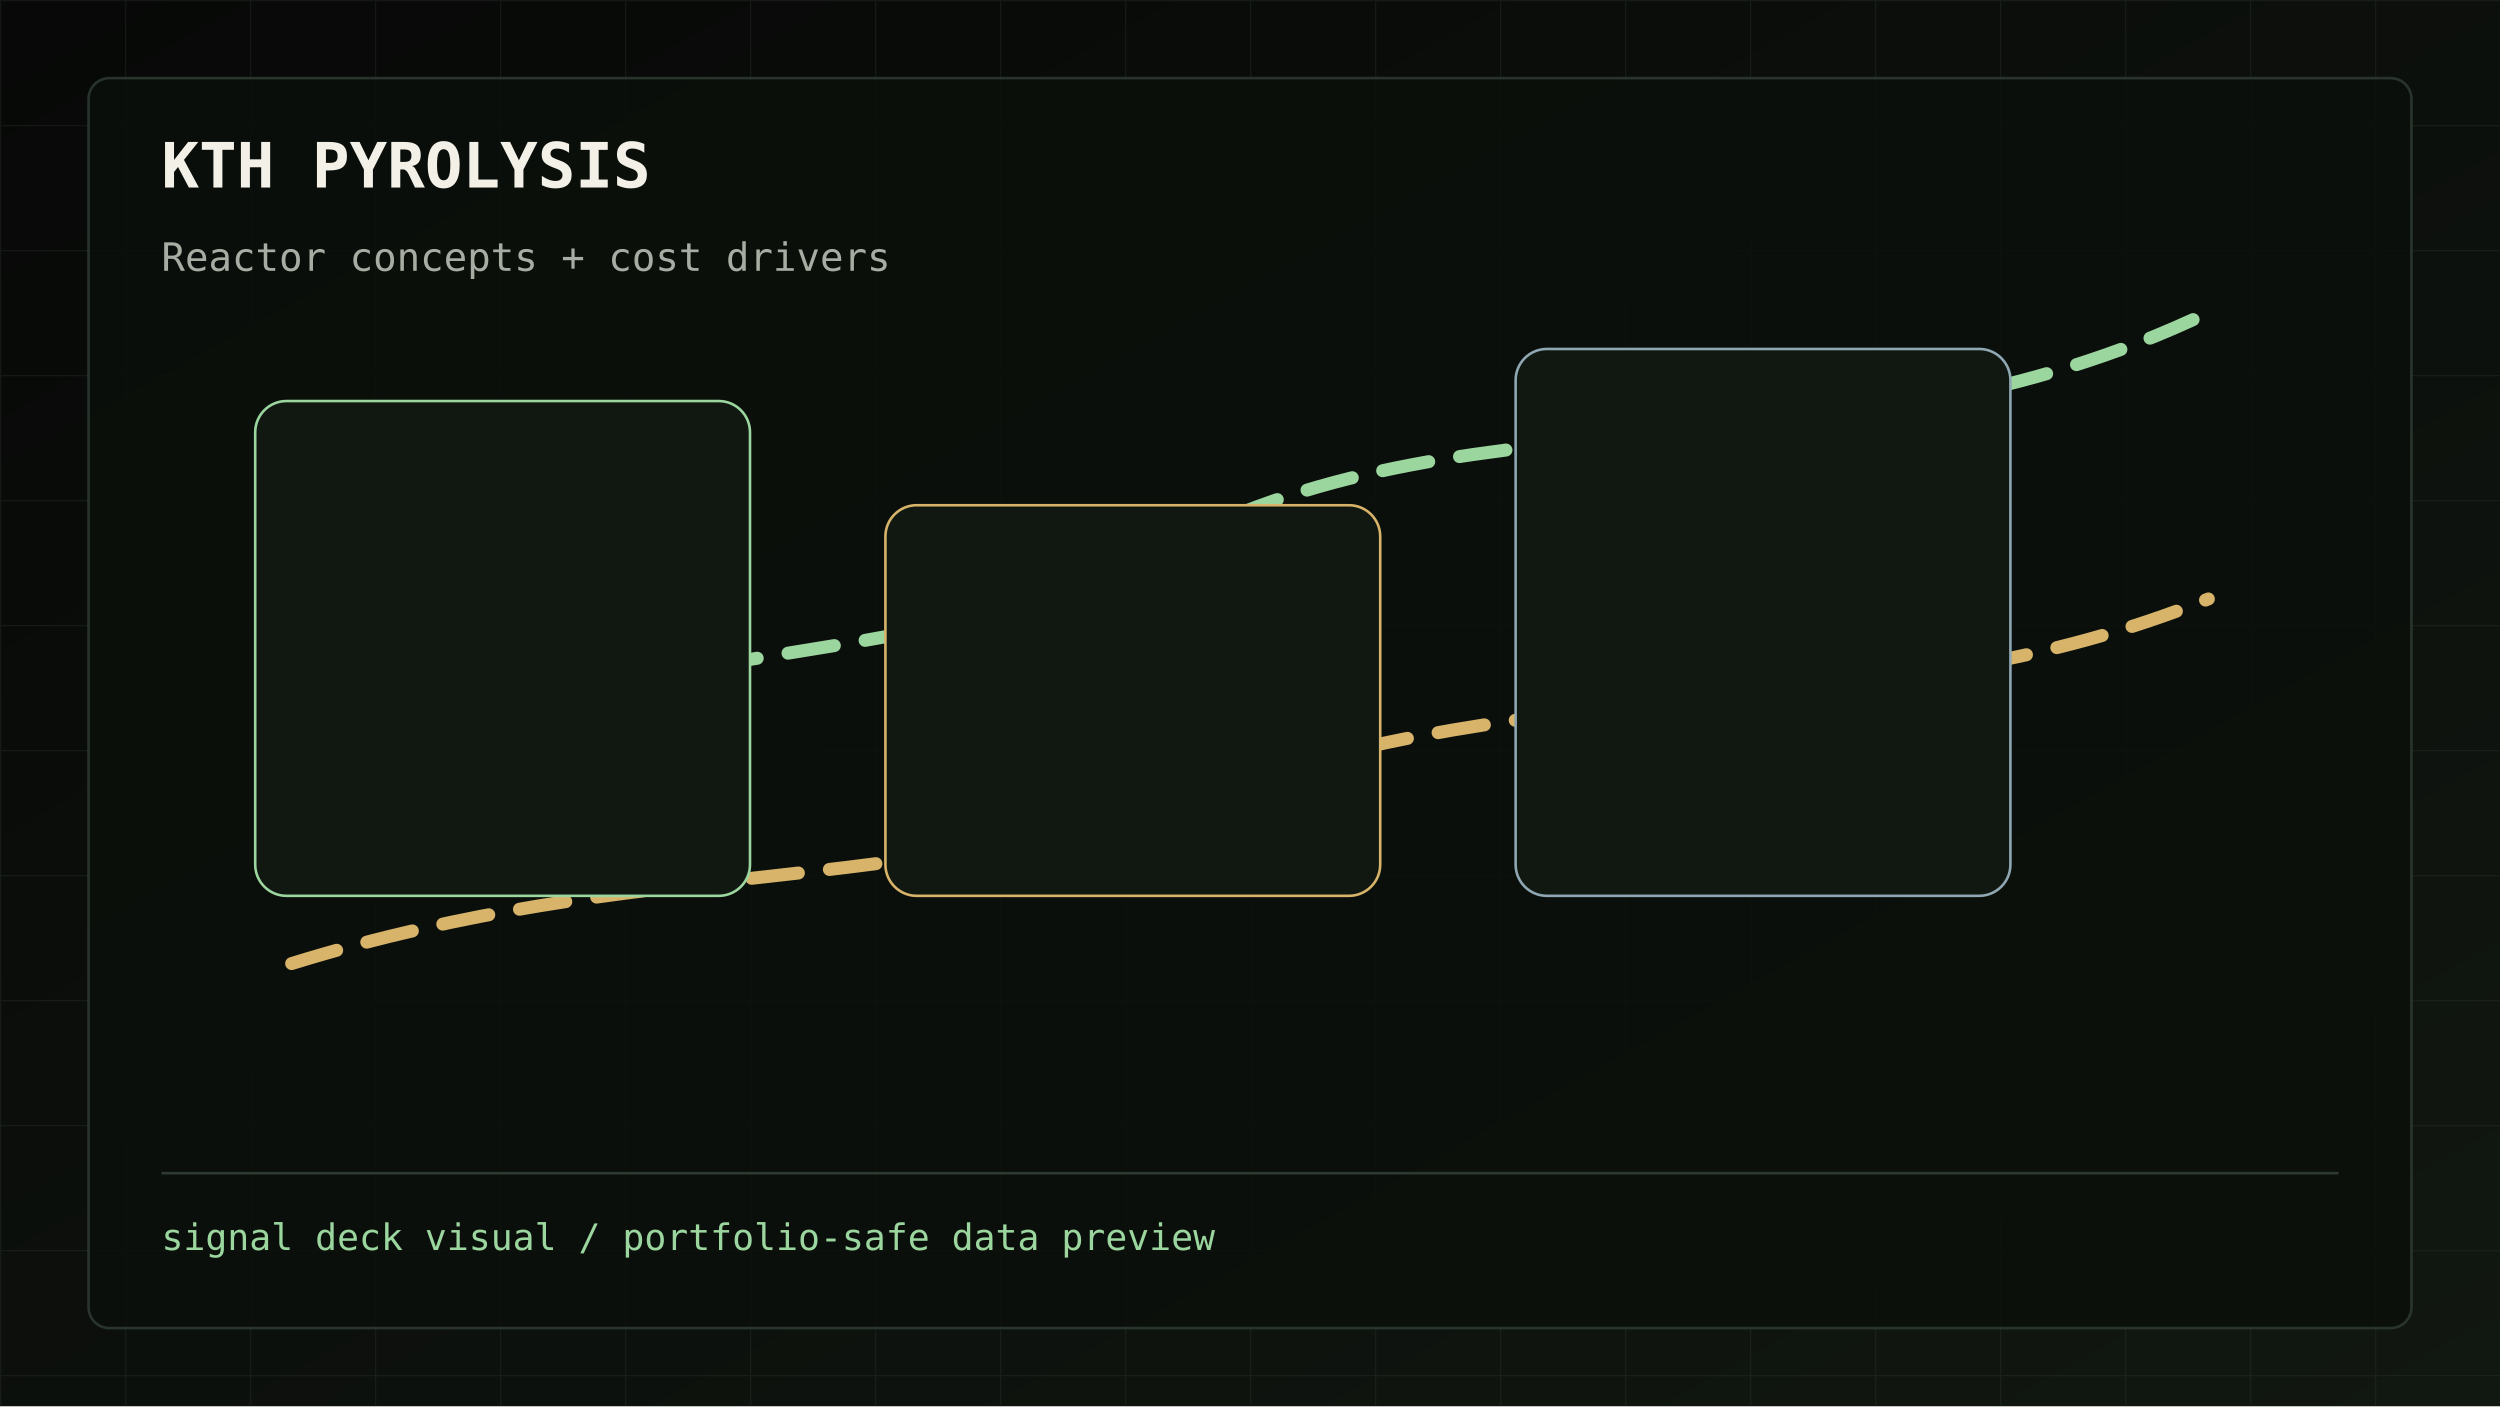
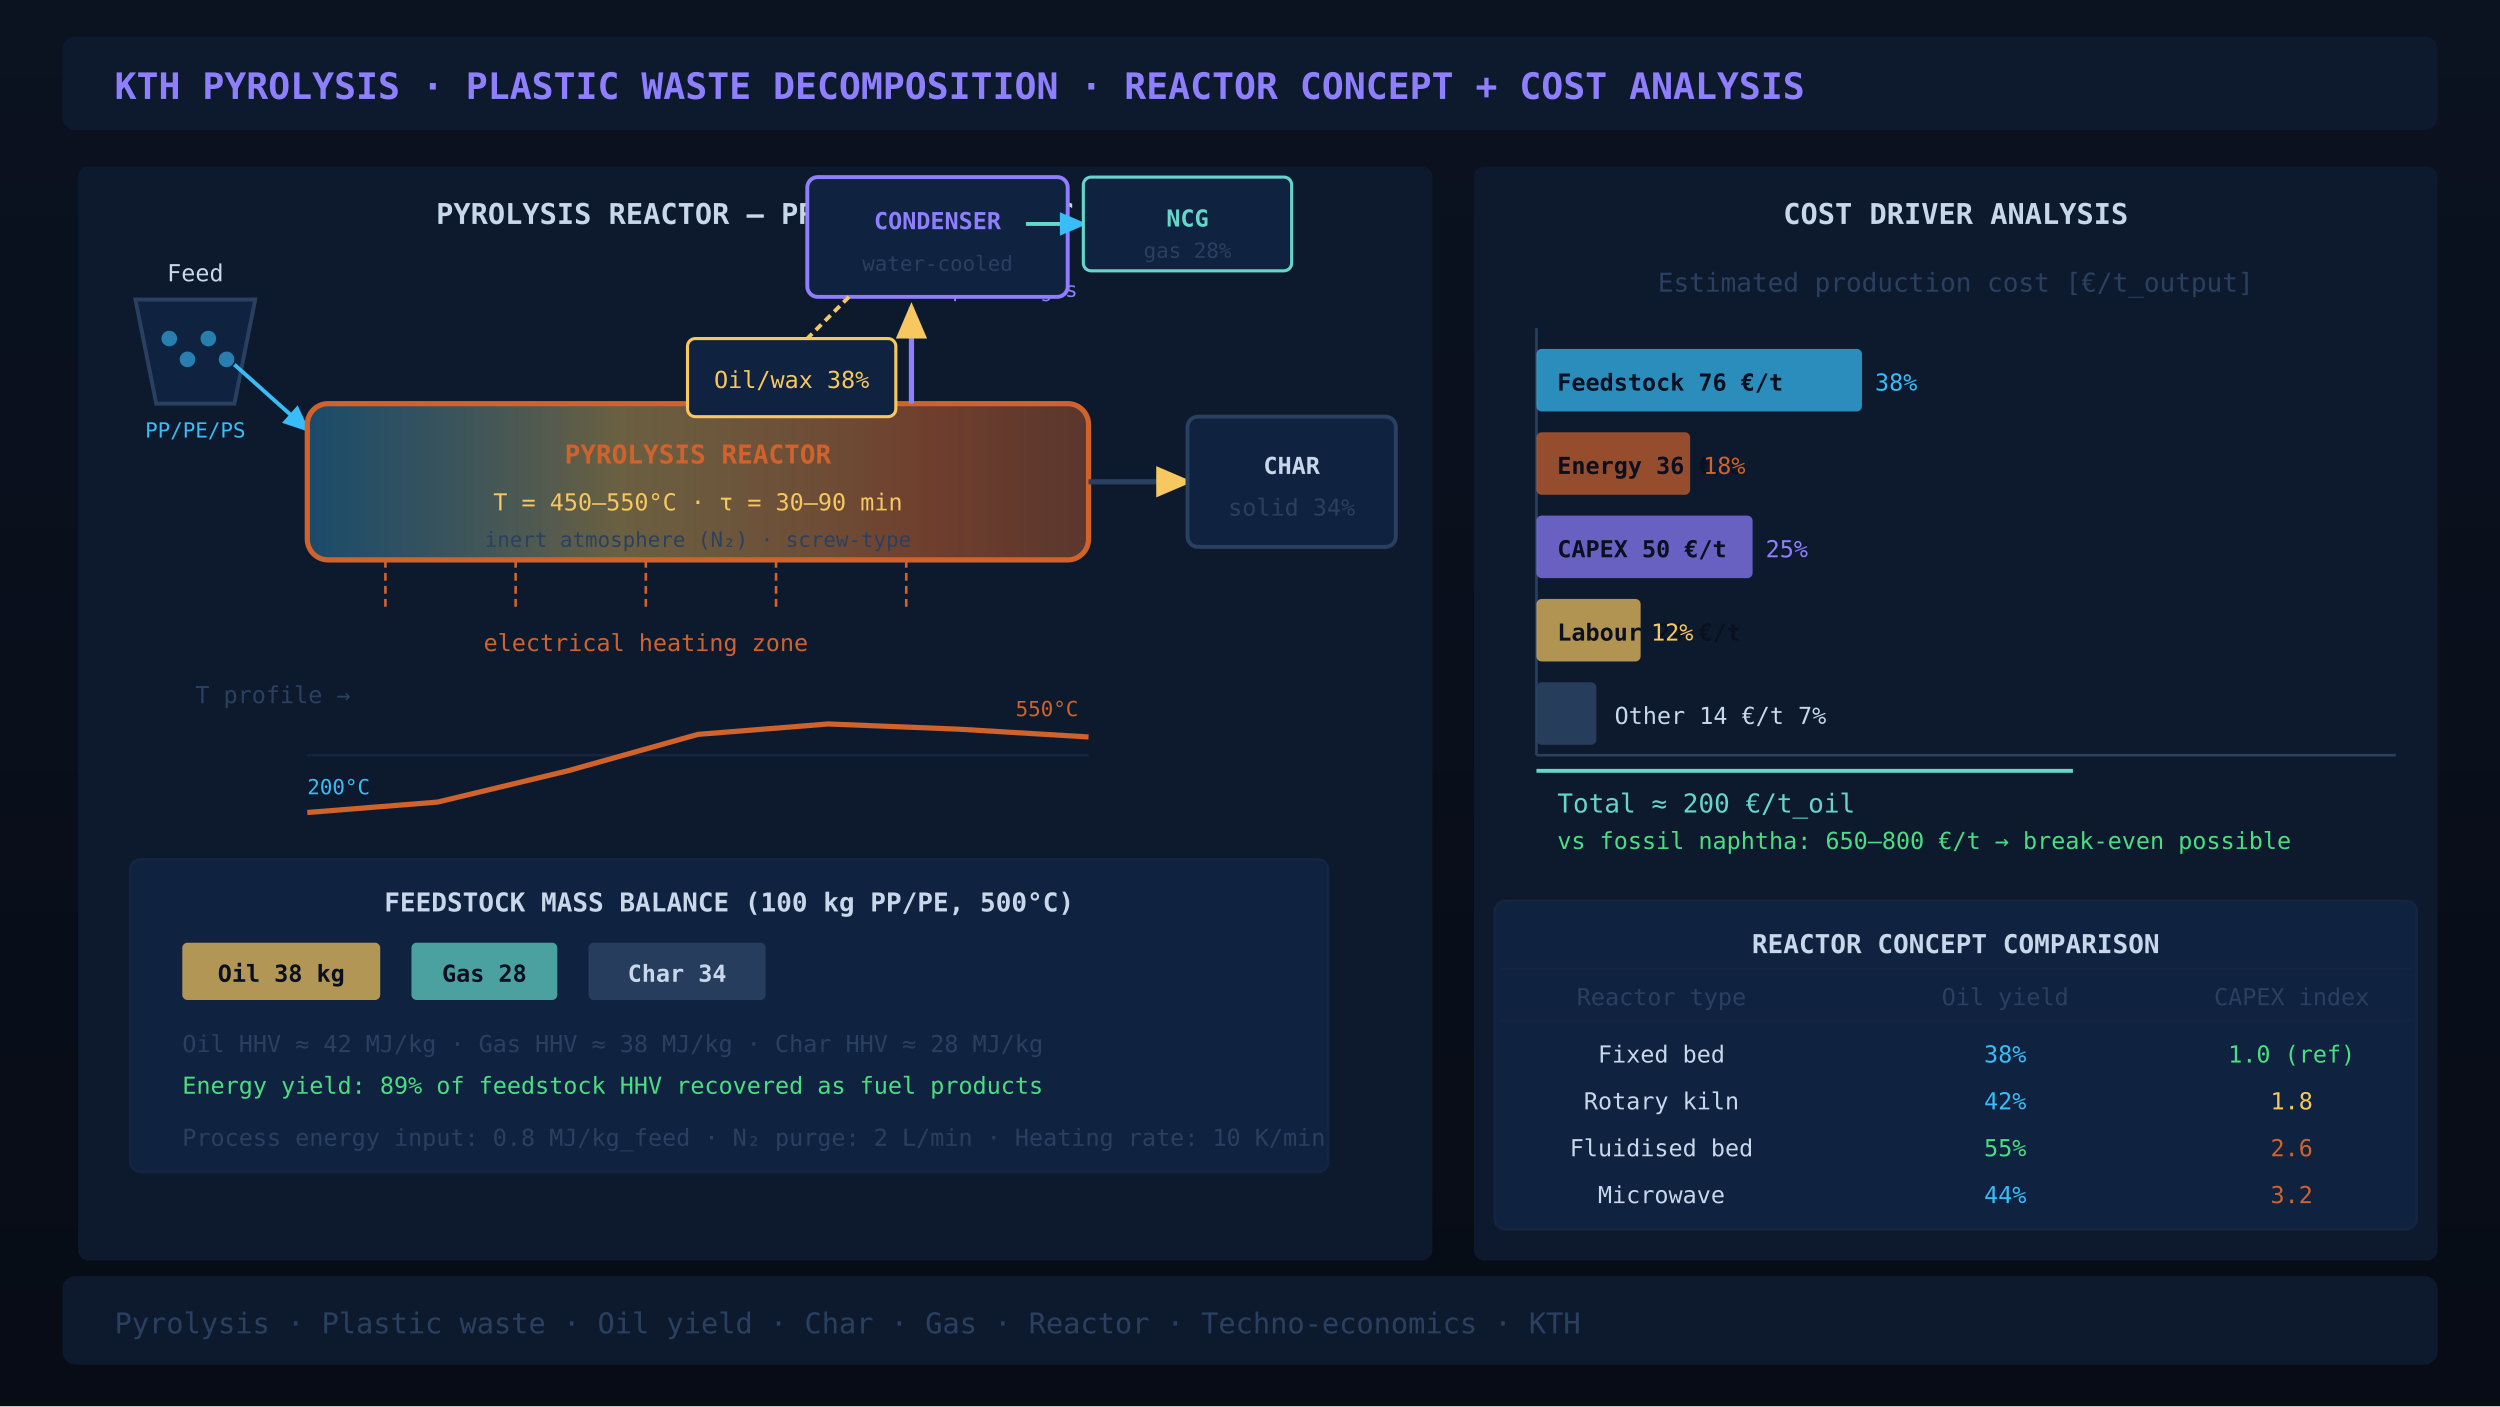
- <svg xmlns="http://www.w3.org/2000/svg" viewBox="0 0 960 540" role="img" aria-label="KTH PYROLYSIS - Reactor concepts + cost drivers">
+ <svg xmlns="http://www.w3.org/2000/svg" viewBox="0 0 960 540" role="img" aria-label="KTH pyrolysis reactor plastic waste decomposition oil gas char product yield">
  <defs>
-     <linearGradient id="bg" x1="0" y1="0" x2="1" y2="1">
-       <stop offset="0" stop-color="#070807" />
-       <stop offset="1" stop-color="#111711" />
+     <linearGradient id="bg" x1="0" y1="0" x2="0" y2="1">
+       <stop offset="0" stop-color="#0b1220" />
+       <stop offset="1" stop-color="#070c16" />
    </linearGradient>
-     <pattern id="grid" width="48" height="48" patternUnits="userSpaceOnUse">
-       <path d="M48 0H0V48" fill="none" stroke="#2d3a31" stroke-width="1" opacity="0.55" />
-     </pattern>
-     <style>
-       .dash{fill:none;stroke:#9bd69f;stroke-width:5;stroke-linecap:round;stroke-dasharray:18 12;animation:dash 9s linear infinite}.amber{stroke:#d7b46a}.scan{animation:float 6s ease-in-out infinite}.label{font-family:ui-monospace,SFMono-Regular,Menlo,monospace}.muted{fill:#a8ada4}@keyframes dash{to{stroke-dashoffset:-180}}@keyframes float{50%{transform:translateY(-8px)}}
-     </style>
+     <linearGradient id="reactgrad" x1="0" y1="0" x2="1" y2="0">
+       <stop offset="0%" stop-color="#38bdf8" stop-opacity="0.3" />
+       <stop offset="40%" stop-color="#f6c85f" stop-opacity="0.4" />
+       <stop offset="80%" stop-color="#d0622c" stop-opacity="0.5" />
+       <stop offset="100%" stop-color="#d0622c" stop-opacity="0.4" />
+     </linearGradient>
+     <marker id="arr" markerWidth="7" markerHeight="6" refX="6" refY="3" orient="auto">
+       <path d="M0,0 L0,6 L7,3 z" fill="#f6c85f" />
+     </marker>
+     <marker id="arb" markerWidth="7" markerHeight="6" refX="6" refY="3" orient="auto">
+       <path d="M0,0 L0,6 L7,3 z" fill="#38bdf8" />
+     </marker>
+     <marker id="aro" markerWidth="7" markerHeight="6" refX="6" refY="3" orient="auto">
+       <path d="M0,0 L0,6 L7,3 z" fill="#d0622c" />
+     </marker>
  </defs>
  <rect width="960" height="540" fill="url(#bg)" />
-   <rect width="960" height="540" fill="url(#grid)" opacity="0.55" />
-   <rect x="34" y="30" width="892" height="480" rx="8" fill="#0b0f0b" opacity="0.86" stroke="#2d3a31" />
-   <text x="62" y="72" fill="#f2f0e7" class="label" font-size="24" font-weight="700">KTH PYROLYSIS</text>
-   <text x="62" y="104" fill="#a8ada4" class="label" font-size="15">Reactor concepts + cost drivers</text>
-   <g>
-     <path class="dash" d="M112 330 C220 230 334 270 448 210 C570 146 706 188 848 120" />
-     <path class="dash amber" d="M112 370 C248 328 340 346 470 302 C608 256 724 280 848 230" />
-     <rect x="98" y="154" width="190" height="190" rx="12" fill="#111711" stroke="#9bd69f" />
-     <rect x="340" y="194" width="190" height="150" rx="12" fill="#111711" stroke="#d7b46a" />
-     <rect x="582" y="134" width="190" height="210" rx="12" fill="#111711" stroke="#8fa7b3" />
-   </g>
-   <rect x="62" y="450" width="836" height="1" fill="#2d3a31" />
-   <text x="62" y="480" fill="#9bd69f" class="label" font-size="14">signal deck visual / portfolio-safe data preview</text>
+   <rect x="24" y="14" width="912" height="36" rx="5" fill="#0d1a2e" />
+   <text x="44" y="38" font-family="monospace" font-size="14" fill="#8f7fff" font-weight="bold">KTH PYROLYSIS · PLASTIC WASTE DECOMPOSITION · REACTOR CONCEPT + COST ANALYSIS</text>
+   <rect x="30" y="64" width="520" height="420" rx="4" fill="#0d1a2e" />
+   <text x="290" y="86" font-family="monospace" font-size="11" fill="#c8d8ea" text-anchor="middle" font-weight="bold">PYROLYSIS REACTOR — PROCESS SCHEMATIC</text>
+   <polygon points="52,115 98,115 90,155 60,155" fill="#0f2240" stroke="#2a4060" stroke-width="1.5" />
+   <text x="75" y="108" font-family="monospace" font-size="9" fill="#c8d8ea" text-anchor="middle">Feed</text>
+   <circle cx="65" cy="130" r="3" fill="#38bdf8" opacity="0.6" />
+   <circle cx="72" cy="138" r="3" fill="#38bdf8" opacity="0.6" />
+   <circle cx="80" cy="130" r="3" fill="#38bdf8" opacity="0.6" />
+   <circle cx="87" cy="138" r="3" fill="#38bdf8" opacity="0.6" />
+   <text x="75" y="168" font-family="monospace" font-size="8" fill="#38bdf8" text-anchor="middle">PP/PE/PS</text>
+   <line x1="90" y1="140" x2="118" y2="165" stroke="#38bdf8" stroke-width="1.5" marker-end="url(#arb)" />
+   <rect x="118" y="155" width="300" height="60" rx="8" fill="url(#reactgrad)" stroke="#d0622c" stroke-width="2" />
+   <text x="268" y="178" font-family="monospace" font-size="10" fill="#d0622c" text-anchor="middle" font-weight="bold">PYROLYSIS REACTOR</text>
+   <text x="268" y="196" font-family="monospace" font-size="9" fill="#f6c85f" text-anchor="middle">T = 450–550°C · τ = 30–90 min</text>
+   <text x="268" y="210" font-family="monospace" font-size="8" fill="#2a4060" text-anchor="middle">inert atmosphere (N₂) · screw-type</text>
+   <line x1="148" y1="215" x2="148" y2="235" stroke="#d0622c" stroke-width="1" stroke-dasharray="3,2" />
+   <line x1="198" y1="215" x2="198" y2="235" stroke="#d0622c" stroke-width="1" stroke-dasharray="3,2" />
+   <line x1="248" y1="215" x2="248" y2="235" stroke="#d0622c" stroke-width="1" stroke-dasharray="3,2" />
+   <line x1="298" y1="215" x2="298" y2="235" stroke="#d0622c" stroke-width="1" stroke-dasharray="3,2" />
+   <line x1="348" y1="215" x2="348" y2="235" stroke="#d0622c" stroke-width="1" stroke-dasharray="3,2" />
+   <text x="248" y="250" font-family="monospace" font-size="9" fill="#d0622c" text-anchor="middle">electrical heating zone</text>
+   <text x="75" y="270" font-family="monospace" font-size="9" fill="#2a4060">T profile →</text>
+   <line x1="118" y1="290" x2="418" y2="290" stroke="#152540" stroke-width="1" />
+   <polyline points="118,312 168,308 218,296 268,282 318,278 368,280 418,283" fill="none" stroke="#d0622c" stroke-width="2" />
+   <text x="118" y="305" font-family="monospace" font-size="8" fill="#38bdf8">200°C</text>
+   <text x="390" y="275" font-family="monospace" font-size="8" fill="#d0622c">550°C</text>
+   <line x1="350" y1="155" x2="350" y2="118" stroke="#8f7fff" stroke-width="2" marker-end="url(#arr)" />
+   <text x="356" y="114" font-family="monospace" font-size="8" fill="#8f7fff">vapour + gas</text>
+   <rect x="310" y="68" width="100" height="46" rx="4" fill="#0f2240" stroke="#8f7fff" stroke-width="1.5" />
+   <text x="360" y="88" font-family="monospace" font-size="9" fill="#8f7fff" text-anchor="middle" font-weight="bold">CONDENSER</text>
+   <text x="360" y="104" font-family="monospace" font-size="8" fill="#2a4060" text-anchor="middle">water-cooled</text>
+   <line x1="326" y1="114" x2="310" y2="130" stroke="#f6c85f" stroke-width="1.5" stroke-dasharray="3,2" />
+   <rect x="264" y="130" width="80" height="30" rx="3" fill="#0f2240" stroke="#f6c85f" stroke-width="1.2" />
+   <text x="304" y="149" font-family="monospace" font-size="9" fill="#f6c85f" text-anchor="middle">Oil/wax 38%</text>
+   <line x1="394" y1="86" x2="416" y2="86" stroke="#65d6c9" stroke-width="1.5" marker-end="url(#arb)" />
+   <rect x="416" y="68" width="80" height="36" rx="3" fill="#0f2240" stroke="#65d6c9" stroke-width="1.2" />
+   <text x="456" y="87" font-family="monospace" font-size="9" fill="#65d6c9" text-anchor="middle" font-weight="bold">NCG</text>
+   <text x="456" y="99" font-family="monospace" font-size="8" fill="#2a4060" text-anchor="middle">gas 28%</text>
+   <line x1="418" y1="185" x2="456" y2="185" stroke="#2a4060" stroke-width="2" marker-end="url(#arr)" />
+   <rect x="456" y="160" width="80" height="50" rx="4" fill="#0f2240" stroke="#2a4060" stroke-width="1.5" />
+   <text x="496" y="182" font-family="monospace" font-size="9" fill="#c8d8ea" text-anchor="middle" font-weight="bold">CHAR</text>
+   <text x="496" y="198" font-family="monospace" font-size="9" fill="#2a4060" text-anchor="middle">solid 34%</text>
+   <rect x="50" y="330" width="460" height="120" rx="4" fill="#0f2240" stroke="#152540" stroke-width="1" />
+   <text x="280" y="350" font-family="monospace" font-size="10" fill="#c8d8ea" text-anchor="middle" font-weight="bold">FEEDSTOCK MASS BALANCE (100 kg PP/PE, 500°C)</text>
+   <rect x="70" y="362" width="76" height="22" rx="2" fill="#f6c85f" opacity="0.7" />
+   <text x="108" y="377" font-family="monospace" font-size="9" fill="#0a1020" text-anchor="middle" font-weight="bold">Oil 38 kg</text>
+   <rect x="158" y="362" width="56" height="22" rx="2" fill="#65d6c9" opacity="0.7" />
+   <text x="186" y="377" font-family="monospace" font-size="9" fill="#0a1020" text-anchor="middle" font-weight="bold">Gas 28</text>
+   <rect x="226" y="362" width="68" height="22" rx="2" fill="#2a4060" opacity="0.9" />
+   <text x="260" y="377" font-family="monospace" font-size="9" fill="#c8d8ea" text-anchor="middle" font-weight="bold">Char 34</text>
+   <text x="70" y="404" font-family="monospace" font-size="9" fill="#2a4060">Oil HHV ≈ 42 MJ/kg  ·  Gas HHV ≈ 38 MJ/kg  ·  Char HHV ≈ 28 MJ/kg</text>
+   <text x="70" y="420" font-family="monospace" font-size="9" fill="#4ade80">Energy yield: 89% of feedstock HHV recovered as fuel products</text>
+   <text x="70" y="440" font-family="monospace" font-size="9" fill="#2a4060">Process energy input: 0.8 MJ/kg_feed · N₂ purge: 2 L/min · Heating rate: 10 K/min</text>
+   <rect x="566" y="64" width="370" height="420" rx="4" fill="#0d1a2e" />
+   <text x="751" y="86" font-family="monospace" font-size="11" fill="#c8d8ea" text-anchor="middle" font-weight="bold">COST DRIVER ANALYSIS</text>
+   <text x="751" y="112" font-family="monospace" font-size="10" fill="#2a4060" text-anchor="middle">Estimated production cost [€/t_output]</text>
+   <line x1="590" y1="126" x2="590" y2="290" stroke="#2a4060" stroke-width="1" />
+   <line x1="590" y1="290" x2="920" y2="290" stroke="#2a4060" stroke-width="1" />
+   <rect x="590" y="134" width="125" height="24" rx="2" fill="#38bdf8" opacity="0.7" />
+   <text x="598" y="150" font-family="monospace" font-size="9" fill="#0a1020" font-weight="bold">Feedstock 76 €/t</text>
+   <text x="720" y="150" font-family="monospace" font-size="9" fill="#38bdf8">38%</text>
+   <rect x="590" y="166" width="59" height="24" rx="2" fill="#d0622c" opacity="0.7" />
+   <text x="598" y="182" font-family="monospace" font-size="9" fill="#0a1020" font-weight="bold">Energy 36 €/t</text>
+   <text x="654" y="182" font-family="monospace" font-size="9" fill="#d0622c">18%</text>
+   <rect x="590" y="198" width="83" height="24" rx="2" fill="#8f7fff" opacity="0.7" />
+   <text x="598" y="214" font-family="monospace" font-size="9" fill="#0a1020" font-weight="bold">CAPEX 50 €/t</text>
+   <text x="678" y="214" font-family="monospace" font-size="9" fill="#8f7fff">25%</text>
+   <rect x="590" y="230" width="40" height="24" rx="2" fill="#f6c85f" opacity="0.7" />
+   <text x="598" y="246" font-family="monospace" font-size="9" fill="#0a1020" font-weight="bold">Labour 24 €/t</text>
+   <text x="634" y="246" font-family="monospace" font-size="9" fill="#f6c85f">12%</text>
+   <rect x="590" y="262" width="23" height="24" rx="2" fill="#2a4060" opacity="0.9" />
+   <text x="620" y="278" font-family="monospace" font-size="9" fill="#c8d8ea">Other 14 €/t  7%</text>
+   <line x1="590" y1="296" x2="796" y2="296" stroke="#65d6c9" stroke-width="1.5" />
+   <text x="598" y="312" font-family="monospace" font-size="10" fill="#65d6c9">Total ≈ 200 €/t_oil</text>
+   <text x="598" y="326" font-family="monospace" font-size="9" fill="#4ade80">vs fossil naphtha: 650–800 €/t → break-even possible</text>
+   <rect x="574" y="346" width="354" height="126" rx="4" fill="#0f2240" stroke="#152540" stroke-width="1" />
+   <text x="751" y="366" font-family="monospace" font-size="10" fill="#c8d8ea" text-anchor="middle" font-weight="bold">REACTOR CONCEPT COMPARISON</text>
+   <line x1="576" y1="372" x2="926" y2="372" stroke="#152540" stroke-width="0.8" />
+   <text x="638" y="386" font-family="monospace" font-size="9" fill="#2a4060" text-anchor="middle">Reactor type</text>
+   <text x="770" y="386" font-family="monospace" font-size="9" fill="#2a4060" text-anchor="middle">Oil yield</text>
+   <text x="880" y="386" font-family="monospace" font-size="9" fill="#2a4060" text-anchor="middle">CAPEX index</text>
+   <line x1="576" y1="392" x2="926" y2="392" stroke="#152540" stroke-width="0.8" />
+   <text x="638" y="408" font-family="monospace" font-size="9" fill="#c8d8ea" text-anchor="middle">Fixed bed</text>
+   <text x="770" y="408" font-family="monospace" font-size="9" fill="#38bdf8" text-anchor="middle">38%</text>
+   <text x="880" y="408" font-family="monospace" font-size="9" fill="#4ade80" text-anchor="middle">1.0 (ref)</text>
+   <text x="638" y="426" font-family="monospace" font-size="9" fill="#c8d8ea" text-anchor="middle">Rotary kiln</text>
+   <text x="770" y="426" font-family="monospace" font-size="9" fill="#38bdf8" text-anchor="middle">42%</text>
+   <text x="880" y="426" font-family="monospace" font-size="9" fill="#f6c85f" text-anchor="middle">1.8</text>
+   <text x="638" y="444" font-family="monospace" font-size="9" fill="#c8d8ea" text-anchor="middle">Fluidised bed</text>
+   <text x="770" y="444" font-family="monospace" font-size="9" fill="#4ade80" text-anchor="middle">55%</text>
+   <text x="880" y="444" font-family="monospace" font-size="9" fill="#d0622c" text-anchor="middle">2.6</text>
+   <text x="638" y="462" font-family="monospace" font-size="9" fill="#c8d8ea" text-anchor="middle">Microwave</text>
+   <text x="770" y="462" font-family="monospace" font-size="9" fill="#38bdf8" text-anchor="middle">44%</text>
+   <text x="880" y="462" font-family="monospace" font-size="9" fill="#d0622c" text-anchor="middle">3.2</text>
+   <rect x="24" y="490" width="912" height="34" rx="5" fill="#0d1a2e" />
+   <text x="44" y="512" font-family="monospace" font-size="11" fill="#2a4060">Pyrolysis · Plastic waste · Oil yield · Char · Gas · Reactor · Techno-economics · KTH</text>
</svg>
